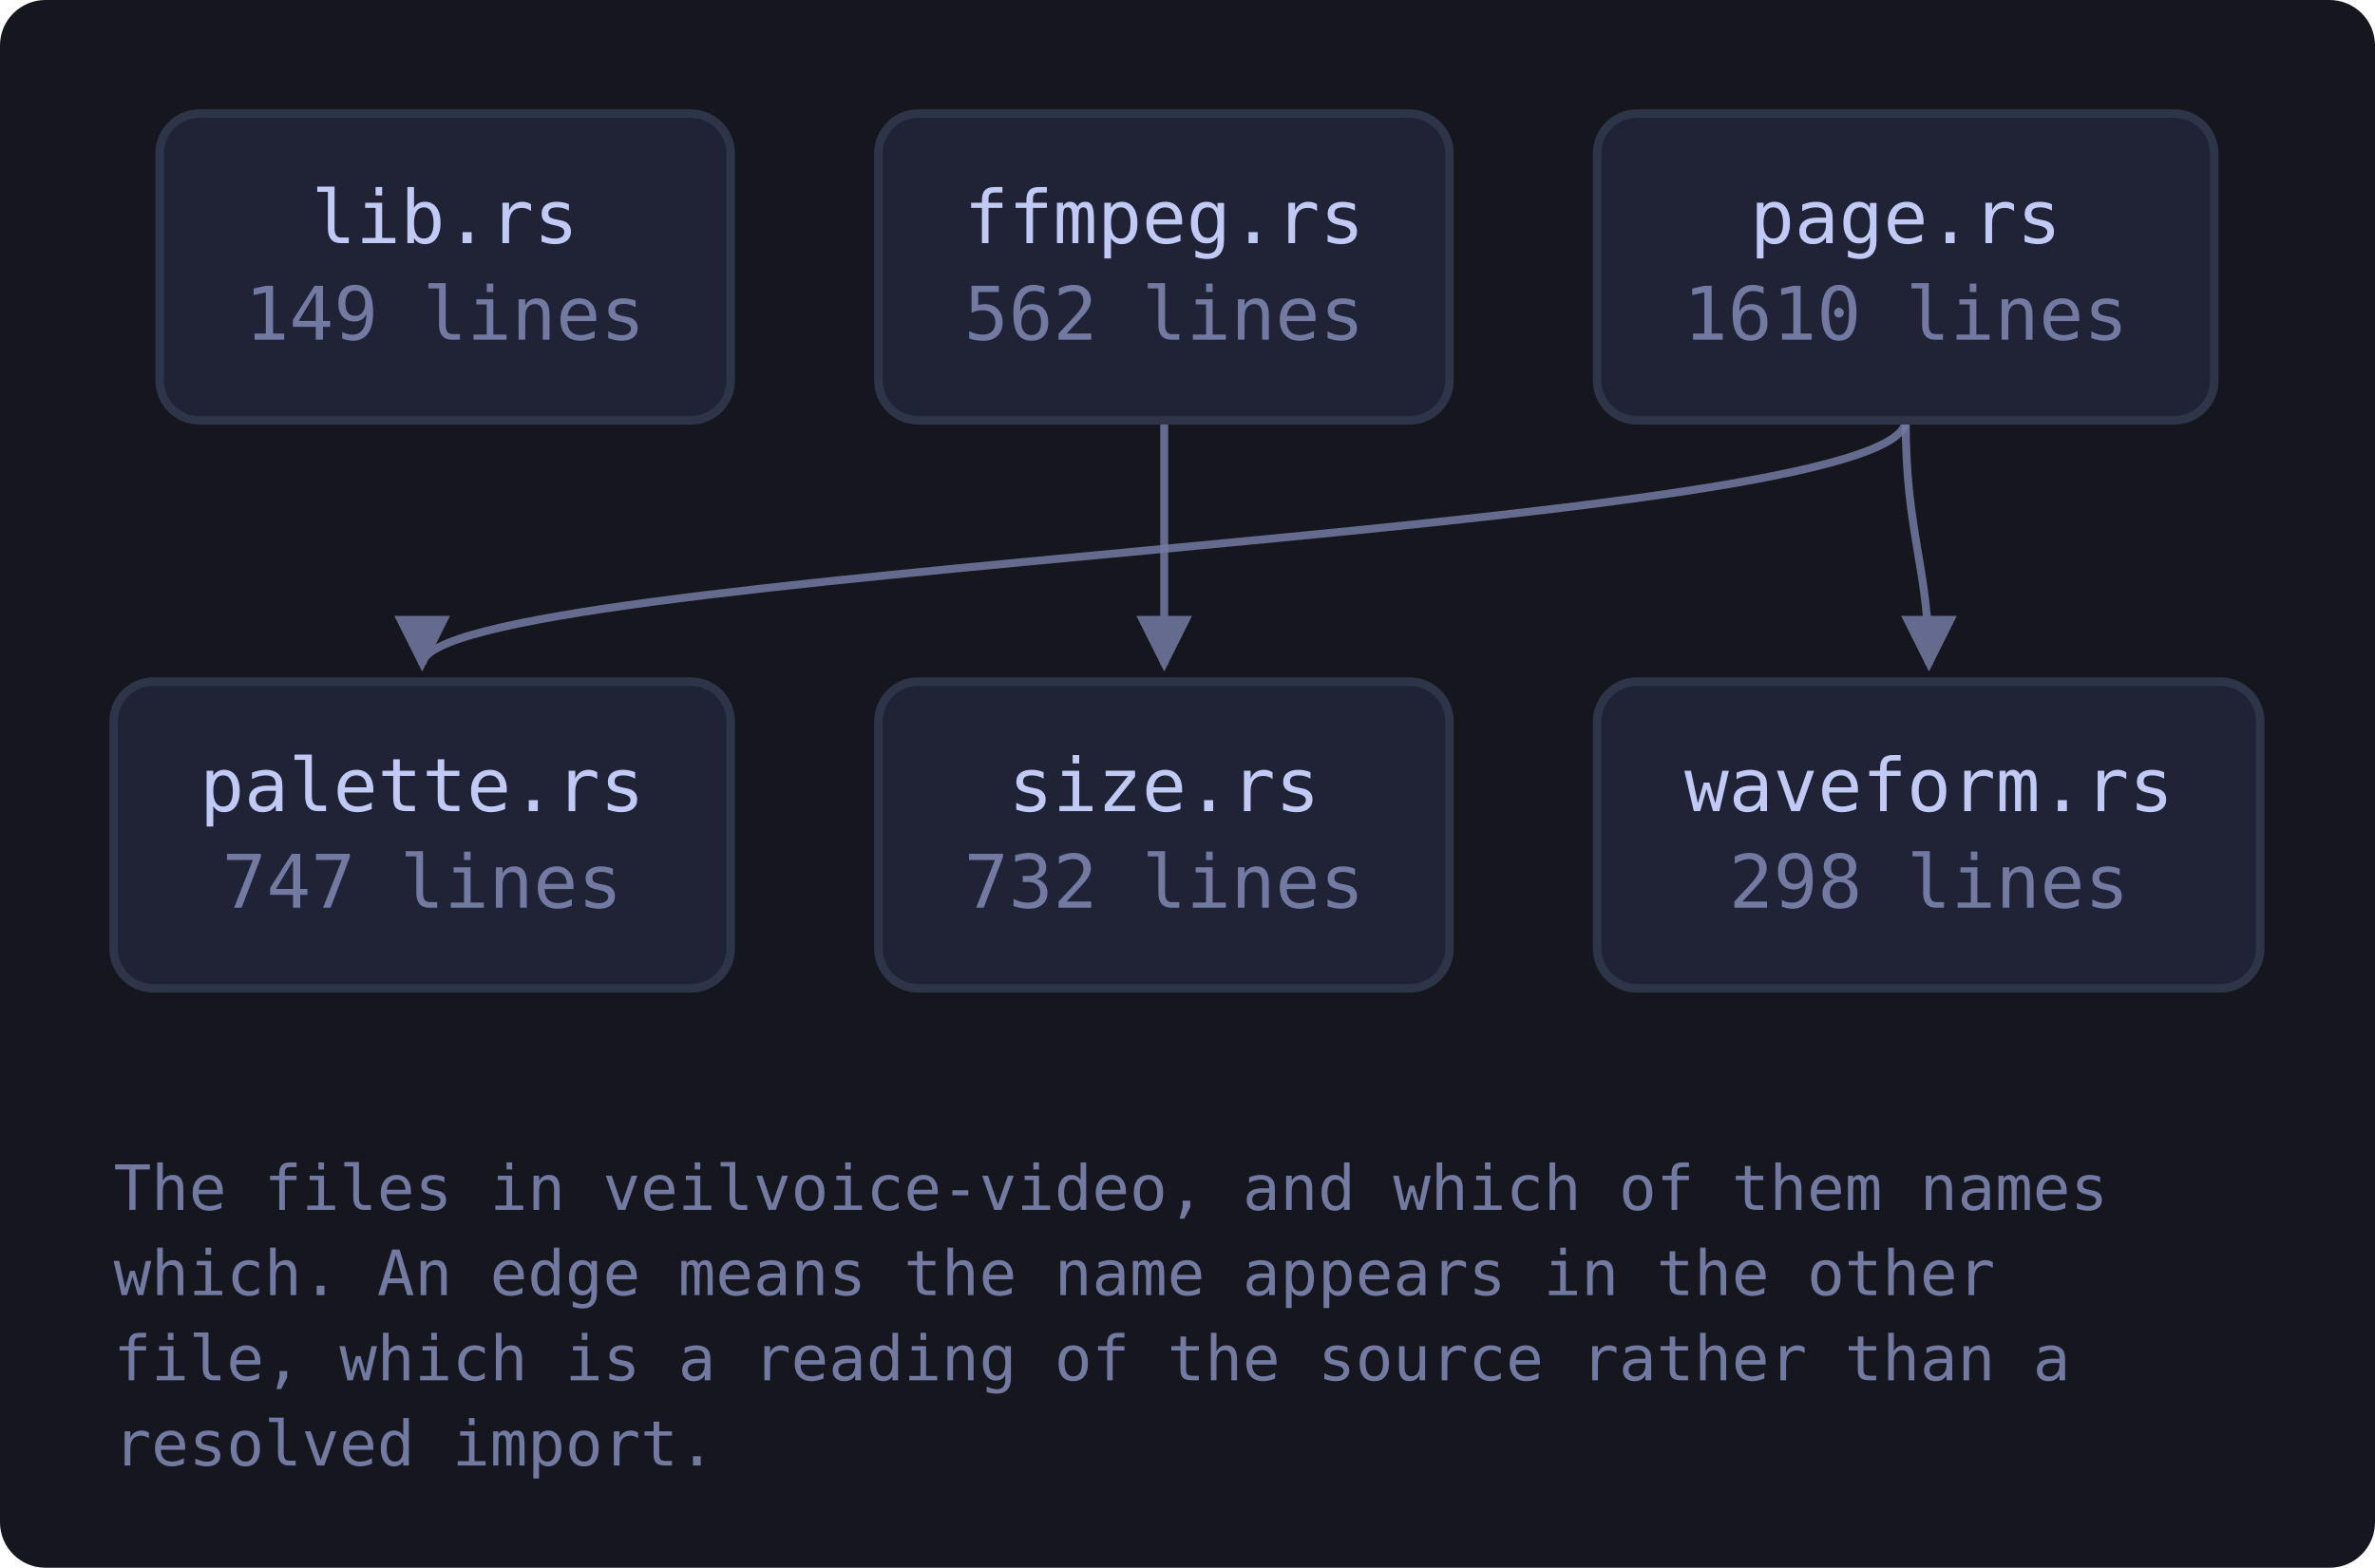
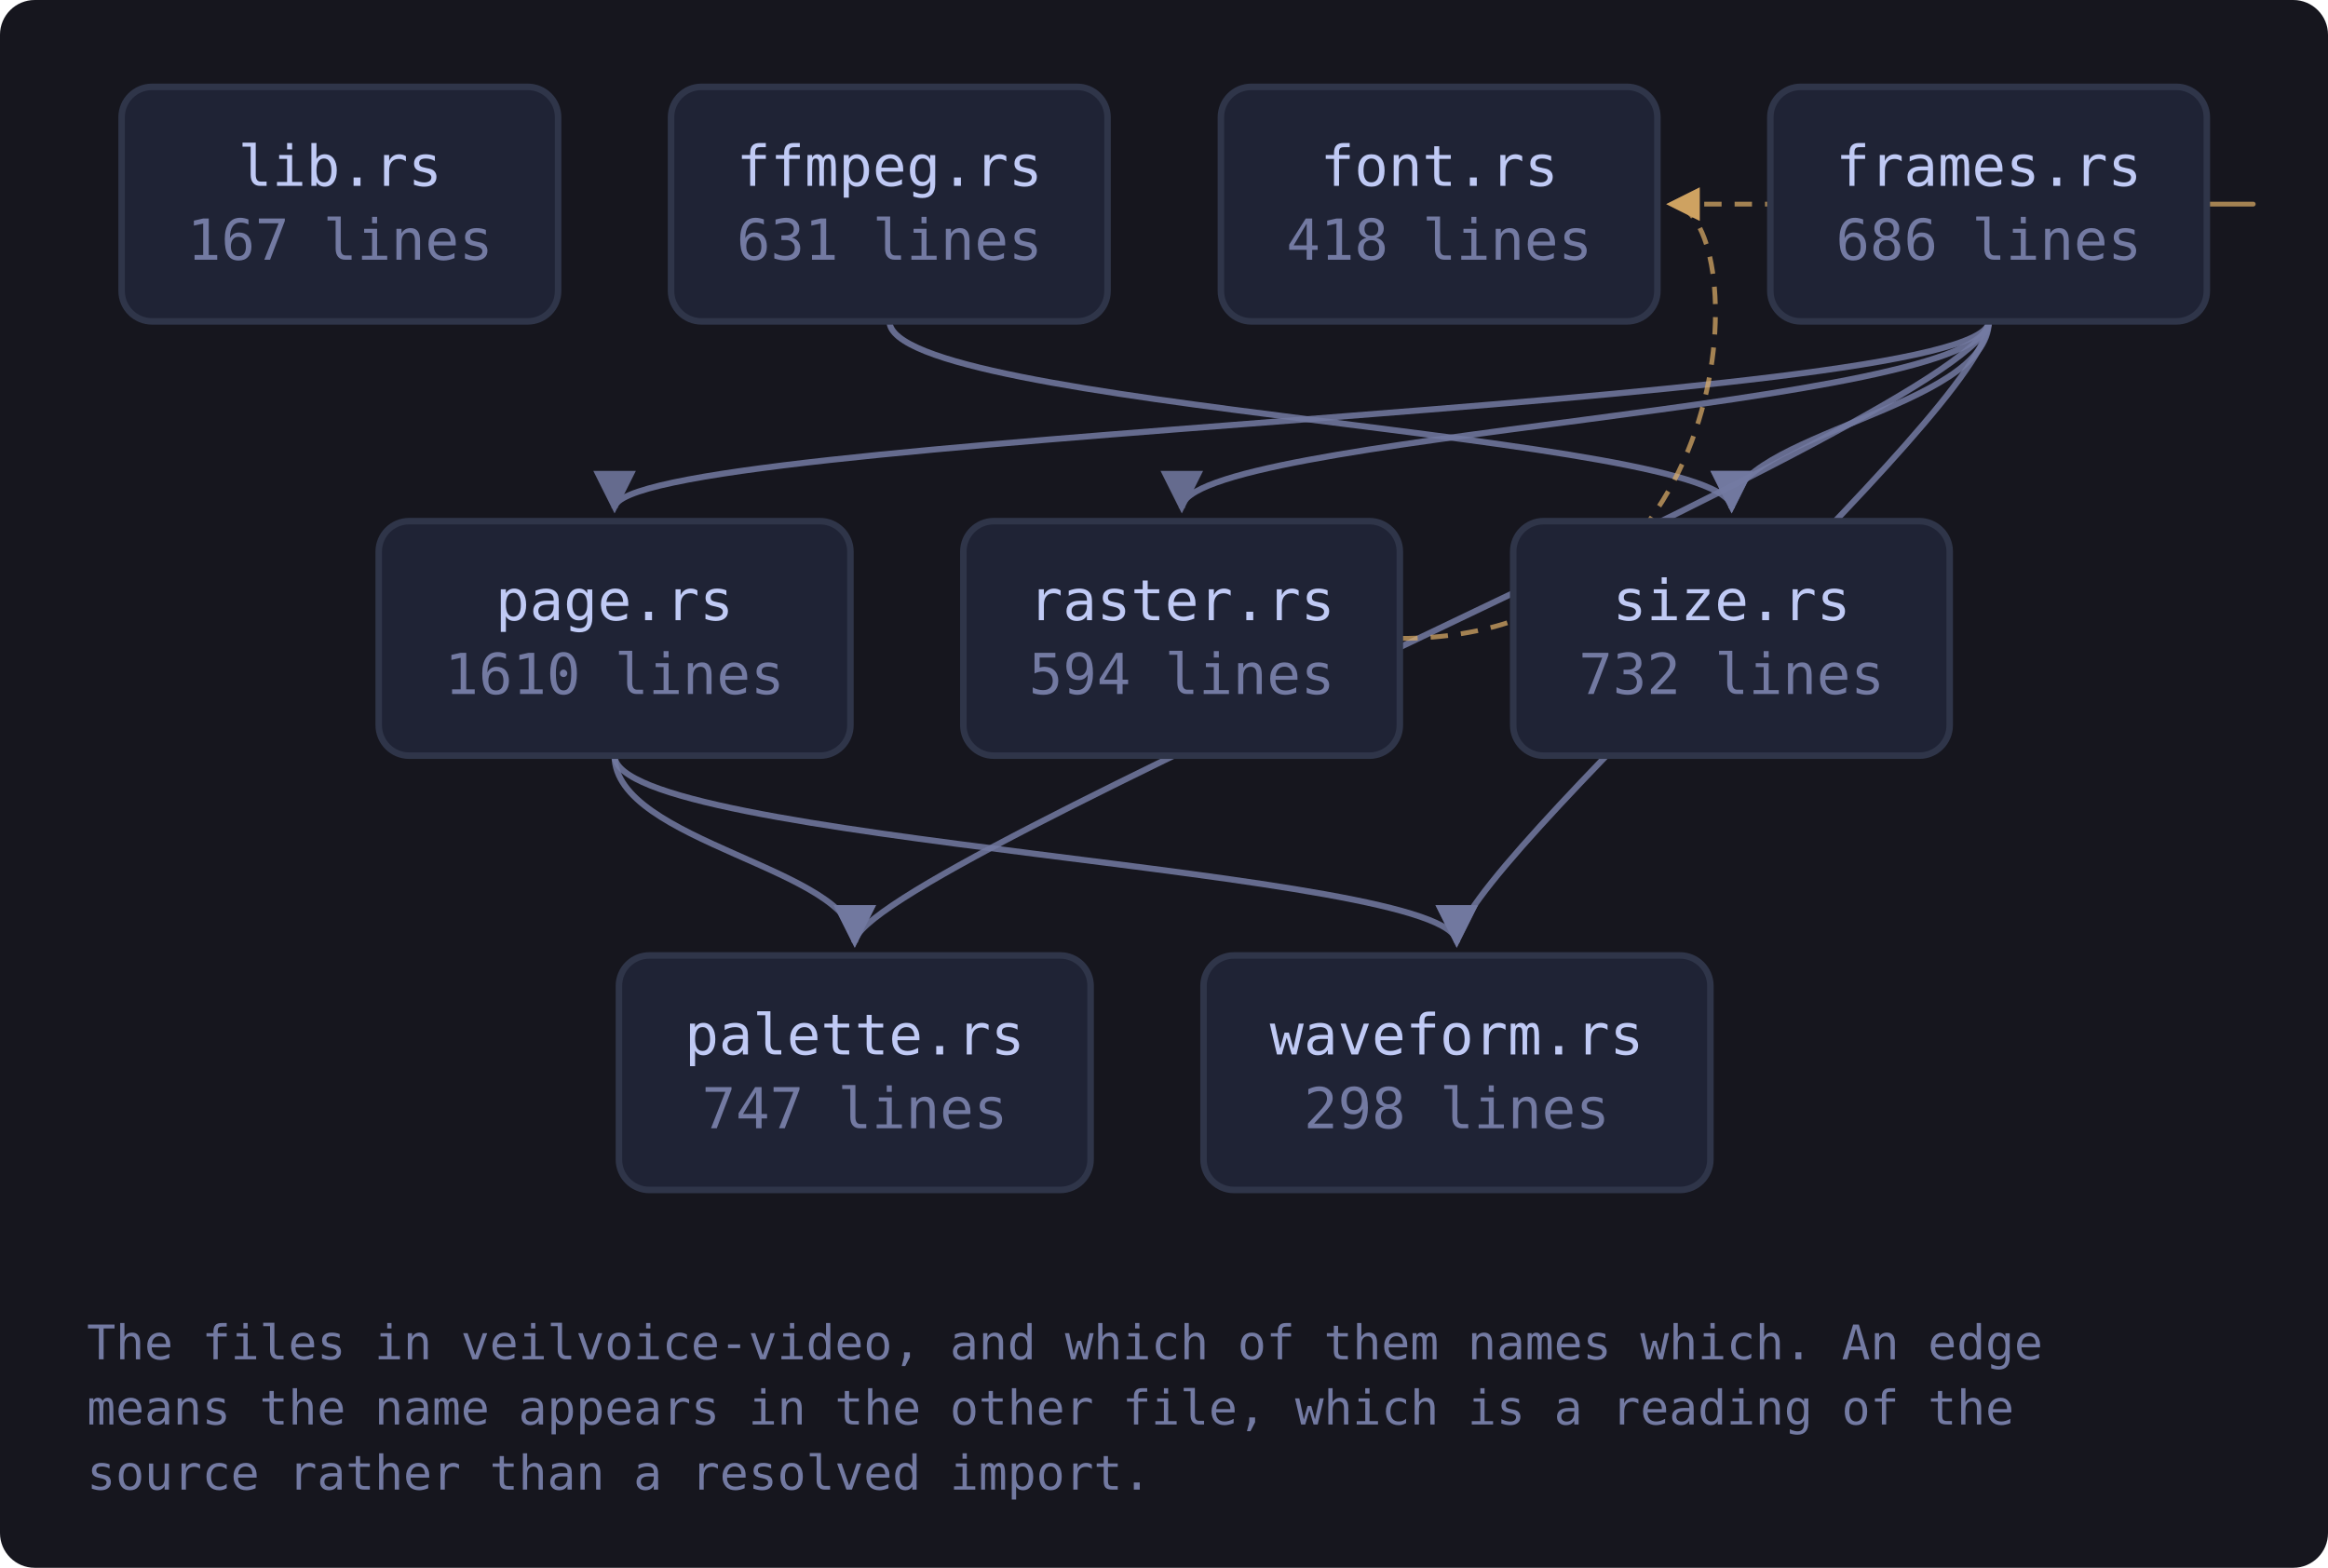
- <svg xmlns="http://www.w3.org/2000/svg" viewBox="0 0 418 276" width="418" height="276" style="max-width:100%;height:auto" role="img" aria-label="flowchart">
+ <svg xmlns="http://www.w3.org/2000/svg" viewBox="0 0 536 361" width="536" height="361" style="max-width:100%;height:auto" role="img" aria-label="flowchart">
  <defs>
    <marker id="a-muted" viewBox="0 0 8 8" refX="7" refY="4" markerWidth="7" markerHeight="7" orient="auto-start-reverse">
      <path d="M0 0 L8 4 L0 8 z" fill="var(--muted, #737aa2)" />
    </marker>
    <marker id="a-warn" viewBox="0 0 8 8" refX="7" refY="4" markerWidth="7" markerHeight="7" orient="auto-start-reverse">
      <path d="M0 0 L8 4 L0 8 z" fill="var(--warn, #e0af68)" />
    </marker>
    <marker id="a-accent" viewBox="0 0 8 8" refX="7" refY="4" markerWidth="7" markerHeight="7" orient="auto-start-reverse">
      <path d="M0 0 L8 4 L0 8 z" fill="var(--accent, #7aa2f7)" />
    </marker>
    <marker id="a-cyan" viewBox="0 0 8 8" refX="7" refY="4" markerWidth="7" markerHeight="7" orient="auto-start-reverse">
      <path d="M0 0 L8 4 L0 8 z" fill="var(--cyan, #7dcfff)" />
    </marker>
    <marker id="a-accent-2" viewBox="0 0 8 8" refX="7" refY="4" markerWidth="7" markerHeight="7" orient="auto-start-reverse">
      <path d="M0 0 L8 4 L0 8 z" fill="var(--accent-2, #bb9af7)" />
    </marker>
  </defs>
-   <rect x="0" y="0" width="418" height="276" fill="var(--bg-inset, #16161e)" rx="8" />
-   <path d="M204.9 74.0 C 204.9 94.0, 204.9 100.0, 204.9 117.0" fill="none" stroke="var(--muted, #737aa2)" stroke-width="1.4" opacity="0.85" marker-end="url(#a-muted)" />
-   <path d="M335.4 74.0 C 335.4 94.0, 74.3 100.0, 74.3 117.0" fill="none" stroke="var(--muted, #737aa2)" stroke-width="1.4" opacity="0.85" marker-end="url(#a-muted)" />
-   <path d="M335.4 74.0 C 335.4 94.0, 339.5 100.0, 339.5 117.0" fill="none" stroke="var(--muted, #737aa2)" stroke-width="1.4" opacity="0.85" marker-end="url(#a-muted)" />
+   <rect x="0" y="0" width="536" height="361" fill="var(--bg-inset, #16161e)" rx="8" />
+   <path d="M204.8 74.0 C 204.8 94.0, 398.7 100.0, 398.7 117.0" fill="none" stroke="var(--muted, #737aa2)" stroke-width="1.4" opacity="0.85" marker-end="url(#a-muted)" />
+   <path d="M508.2 47.0 C 530.2 47.0, 530.2 47.0, 384.6 47.0" fill="none" stroke="var(--warn, #e0af68)" stroke-width="1.1" opacity="0.7" stroke-dasharray="4 3" marker-end="url(#a-warn)" />
+   <path d="M457.9 74.0 C 457.9 94.0, 141.5 100.0, 141.5 117.0" fill="none" stroke="var(--muted, #737aa2)" stroke-width="1.4" opacity="0.85" marker-end="url(#a-muted)" />
+   <path d="M457.9 74.0 C 457.9 94.0, 196.8 200.0, 196.8 217.0" fill="none" stroke="var(--muted, #737aa2)" stroke-width="1.4" opacity="0.85" marker-end="url(#a-muted)" />
+   <path d="M457.9 74.0 C 457.9 94.0, 272.1 100.0, 272.1 117.0" fill="none" stroke="var(--muted, #737aa2)" stroke-width="1.4" opacity="0.85" marker-end="url(#a-muted)" />
+   <path d="M457.9 74.0 C 457.9 94.0, 398.7 100.0, 398.7 117.0" fill="none" stroke="var(--muted, #737aa2)" stroke-width="1.4" opacity="0.85" marker-end="url(#a-muted)" />
+   <path d="M457.9 74.0 C 457.9 94.0, 335.4 200.0, 335.4 217.0" fill="none" stroke="var(--muted, #737aa2)" stroke-width="1.4" opacity="0.85" marker-end="url(#a-muted)" />
+   <path d="M141.5 174.0 C 141.5 194.0, 196.8 200.0, 196.8 217.0" fill="none" stroke="var(--muted, #737aa2)" stroke-width="1.4" opacity="0.85" marker-end="url(#a-muted)" />
+   <path d="M141.5 174.0 C 141.5 194.0, 335.4 200.0, 335.4 217.0" fill="none" stroke="var(--muted, #737aa2)" stroke-width="1.4" opacity="0.85" marker-end="url(#a-muted)" />
+   <path d="M322.4 147.0 C 403.6 147.0, 403.6 47.0, 384.6 47.0" fill="none" stroke="var(--warn, #e0af68)" stroke-width="1.1" opacity="0.7" stroke-dasharray="4 3" marker-end="url(#a-warn)" />
  <a href="https://github.com/tilas01/veilvoice/blob/main/crates/veilvoice-video/src/lib.rs" target="_blank" rel="noopener noreferrer">
-     <rect x="28.1" y="20.0" width="100.5" height="54.0" rx="7" fill="var(--bg-soft, #1f2335)" stroke="var(--border, #2f3549)" stroke-width="1.5" />
+     <rect x="28.0" y="20.0" width="100.5" height="54.0" rx="7" fill="var(--bg-soft, #1f2335)" stroke="var(--border, #2f3549)" stroke-width="1.5" />
    <text x="78.3" y="42.8" font-family="ui-monospace, SFMono-Regular, Menlo, Consolas, monospace" font-size="13" fill="var(--fg, #c0caf5)" text-anchor="middle">lib.rs</text>
-     <text x="78.3" y="59.8" font-family="ui-monospace, SFMono-Regular, Menlo, Consolas, monospace" font-size="13" fill="var(--muted, #737aa2)" text-anchor="middle">149 lines</text>
+     <text x="78.3" y="59.8" font-family="ui-monospace, SFMono-Regular, Menlo, Consolas, monospace" font-size="13" fill="var(--muted, #737aa2)" text-anchor="middle">167 lines</text>
  </a>
  <a href="https://github.com/tilas01/veilvoice/blob/main/crates/veilvoice-video/src/ffmpeg.rs" target="_blank" rel="noopener noreferrer">
-     <rect x="154.6" y="20.0" width="100.5" height="54.0" rx="7" fill="var(--bg-soft, #1f2335)" stroke="var(--border, #2f3549)" stroke-width="1.5" />
-     <text x="204.9" y="42.8" font-family="ui-monospace, SFMono-Regular, Menlo, Consolas, monospace" font-size="13" fill="var(--fg, #c0caf5)" text-anchor="middle">ffmpeg.rs</text>
-     <text x="204.9" y="59.8" font-family="ui-monospace, SFMono-Regular, Menlo, Consolas, monospace" font-size="13" fill="var(--muted, #737aa2)" text-anchor="middle">562 lines</text>
+     <rect x="154.5" y="20.0" width="100.5" height="54.0" rx="7" fill="var(--bg-soft, #1f2335)" stroke="var(--border, #2f3549)" stroke-width="1.5" />
+     <text x="204.8" y="42.8" font-family="ui-monospace, SFMono-Regular, Menlo, Consolas, monospace" font-size="13" fill="var(--fg, #c0caf5)" text-anchor="middle">ffmpeg.rs</text>
+     <text x="204.8" y="59.8" font-family="ui-monospace, SFMono-Regular, Menlo, Consolas, monospace" font-size="13" fill="var(--muted, #737aa2)" text-anchor="middle">631 lines</text>
+   </a>
+   <a href="https://github.com/tilas01/veilvoice/blob/main/crates/veilvoice-video/src/font.rs" target="_blank" rel="noopener noreferrer">
+     <rect x="281.1" y="20.0" width="100.5" height="54.0" rx="7" fill="var(--bg-soft, #1f2335)" stroke="var(--border, #2f3549)" stroke-width="1.5" />
+     <text x="331.4" y="42.8" font-family="ui-monospace, SFMono-Regular, Menlo, Consolas, monospace" font-size="13" fill="var(--fg, #c0caf5)" text-anchor="middle">font.rs</text>
+     <text x="331.4" y="59.8" font-family="ui-monospace, SFMono-Regular, Menlo, Consolas, monospace" font-size="13" fill="var(--muted, #737aa2)" text-anchor="middle">418 lines</text>
+   </a>
+   <a href="https://github.com/tilas01/veilvoice/blob/main/crates/veilvoice-video/src/frames.rs" target="_blank" rel="noopener noreferrer">
+     <rect x="407.6" y="20.0" width="100.5" height="54.0" rx="7" fill="var(--bg-soft, #1f2335)" stroke="var(--border, #2f3549)" stroke-width="1.5" />
+     <text x="457.9" y="42.8" font-family="ui-monospace, SFMono-Regular, Menlo, Consolas, monospace" font-size="13" fill="var(--fg, #c0caf5)" text-anchor="middle">frames.rs</text>
+     <text x="457.9" y="59.8" font-family="ui-monospace, SFMono-Regular, Menlo, Consolas, monospace" font-size="13" fill="var(--muted, #737aa2)" text-anchor="middle">686 lines</text>
  </a>
  <a href="https://github.com/tilas01/veilvoice/blob/main/crates/veilvoice-video/src/page.rs" target="_blank" rel="noopener noreferrer">
-     <rect x="281.1" y="20.0" width="108.6" height="54.0" rx="7" fill="var(--bg-soft, #1f2335)" stroke="var(--border, #2f3549)" stroke-width="1.5" />
-     <text x="335.4" y="42.8" font-family="ui-monospace, SFMono-Regular, Menlo, Consolas, monospace" font-size="13" fill="var(--fg, #c0caf5)" text-anchor="middle">page.rs</text>
-     <text x="335.4" y="59.8" font-family="ui-monospace, SFMono-Regular, Menlo, Consolas, monospace" font-size="13" fill="var(--muted, #737aa2)" text-anchor="middle">1610 lines</text>
+     <rect x="87.2" y="120.0" width="108.6" height="54.0" rx="7" fill="var(--bg-soft, #1f2335)" stroke="var(--border, #2f3549)" stroke-width="1.5" />
+     <text x="141.5" y="142.8" font-family="ui-monospace, SFMono-Regular, Menlo, Consolas, monospace" font-size="13" fill="var(--fg, #c0caf5)" text-anchor="middle">page.rs</text>
+     <text x="141.5" y="159.8" font-family="ui-monospace, SFMono-Regular, Menlo, Consolas, monospace" font-size="13" fill="var(--muted, #737aa2)" text-anchor="middle">1610 lines</text>
  </a>
  <a href="https://github.com/tilas01/veilvoice/blob/main/crates/veilvoice-video/src/palette.rs" target="_blank" rel="noopener noreferrer">
-     <rect x="20.0" y="120.0" width="108.6" height="54.0" rx="7" fill="var(--bg-soft, #1f2335)" stroke="var(--border, #2f3549)" stroke-width="1.5" />
-     <text x="74.3" y="142.8" font-family="ui-monospace, SFMono-Regular, Menlo, Consolas, monospace" font-size="13" fill="var(--fg, #c0caf5)" text-anchor="middle">palette.rs</text>
-     <text x="74.3" y="159.8" font-family="ui-monospace, SFMono-Regular, Menlo, Consolas, monospace" font-size="13" fill="var(--muted, #737aa2)" text-anchor="middle">747 lines</text>
+     <rect x="142.5" y="220.0" width="108.6" height="54.0" rx="7" fill="var(--bg-soft, #1f2335)" stroke="var(--border, #2f3549)" stroke-width="1.5" />
+     <text x="196.8" y="242.8" font-family="ui-monospace, SFMono-Regular, Menlo, Consolas, monospace" font-size="13" fill="var(--fg, #c0caf5)" text-anchor="middle">palette.rs</text>
+     <text x="196.8" y="259.8" font-family="ui-monospace, SFMono-Regular, Menlo, Consolas, monospace" font-size="13" fill="var(--muted, #737aa2)" text-anchor="middle">747 lines</text>
+   </a>
+   <a href="https://github.com/tilas01/veilvoice/blob/main/crates/veilvoice-video/src/raster.rs" target="_blank" rel="noopener noreferrer">
+     <rect x="221.8" y="120.0" width="100.5" height="54.0" rx="7" fill="var(--bg-soft, #1f2335)" stroke="var(--border, #2f3549)" stroke-width="1.5" />
+     <text x="272.1" y="142.8" font-family="ui-monospace, SFMono-Regular, Menlo, Consolas, monospace" font-size="13" fill="var(--fg, #c0caf5)" text-anchor="middle">raster.rs</text>
+     <text x="272.1" y="159.8" font-family="ui-monospace, SFMono-Regular, Menlo, Consolas, monospace" font-size="13" fill="var(--muted, #737aa2)" text-anchor="middle">594 lines</text>
  </a>
  <a href="https://github.com/tilas01/veilvoice/blob/main/crates/veilvoice-video/src/size.rs" target="_blank" rel="noopener noreferrer">
-     <rect x="154.6" y="120.0" width="100.5" height="54.0" rx="7" fill="var(--bg-soft, #1f2335)" stroke="var(--border, #2f3549)" stroke-width="1.5" />
-     <text x="204.9" y="142.8" font-family="ui-monospace, SFMono-Regular, Menlo, Consolas, monospace" font-size="13" fill="var(--fg, #c0caf5)" text-anchor="middle">size.rs</text>
-     <text x="204.9" y="159.8" font-family="ui-monospace, SFMono-Regular, Menlo, Consolas, monospace" font-size="13" fill="var(--muted, #737aa2)" text-anchor="middle">732 lines</text>
+     <rect x="348.4" y="120.0" width="100.5" height="54.0" rx="7" fill="var(--bg-soft, #1f2335)" stroke="var(--border, #2f3549)" stroke-width="1.5" />
+     <text x="398.7" y="142.8" font-family="ui-monospace, SFMono-Regular, Menlo, Consolas, monospace" font-size="13" fill="var(--fg, #c0caf5)" text-anchor="middle">size.rs</text>
+     <text x="398.7" y="159.8" font-family="ui-monospace, SFMono-Regular, Menlo, Consolas, monospace" font-size="13" fill="var(--muted, #737aa2)" text-anchor="middle">732 lines</text>
  </a>
  <a href="https://github.com/tilas01/veilvoice/blob/main/crates/veilvoice-video/src/waveform.rs" target="_blank" rel="noopener noreferrer">
-     <rect x="281.1" y="120.0" width="116.7" height="54.0" rx="7" fill="var(--bg-soft, #1f2335)" stroke="var(--border, #2f3549)" stroke-width="1.5" />
-     <text x="339.5" y="142.8" font-family="ui-monospace, SFMono-Regular, Menlo, Consolas, monospace" font-size="13" fill="var(--fg, #c0caf5)" text-anchor="middle">waveform.rs</text>
-     <text x="339.5" y="159.8" font-family="ui-monospace, SFMono-Regular, Menlo, Consolas, monospace" font-size="13" fill="var(--muted, #737aa2)" text-anchor="middle">298 lines</text>
+     <rect x="277.1" y="220.0" width="116.7" height="54.0" rx="7" fill="var(--bg-soft, #1f2335)" stroke="var(--border, #2f3549)" stroke-width="1.5" />
+     <text x="335.4" y="242.8" font-family="ui-monospace, SFMono-Regular, Menlo, Consolas, monospace" font-size="13" fill="var(--fg, #c0caf5)" text-anchor="middle">waveform.rs</text>
+     <text x="335.4" y="259.8" font-family="ui-monospace, SFMono-Regular, Menlo, Consolas, monospace" font-size="13" fill="var(--muted, #737aa2)" text-anchor="middle">298 lines</text>
  </a>
-   <text x="20.0" y="213.0" font-family="ui-monospace, SFMono-Regular, Menlo, Consolas, monospace" font-size="11" fill="var(--muted, #737aa2)">The files in veilvoice-video, and which of them names</text>
-   <text x="20.0" y="228.0" font-family="ui-monospace, SFMono-Regular, Menlo, Consolas, monospace" font-size="11" fill="var(--muted, #737aa2)">which. An edge means the name appears in the other</text>
-   <text x="20.0" y="243.0" font-family="ui-monospace, SFMono-Regular, Menlo, Consolas, monospace" font-size="11" fill="var(--muted, #737aa2)">file, which is a reading of the source rather than a</text>
-   <text x="20.0" y="258.0" font-family="ui-monospace, SFMono-Regular, Menlo, Consolas, monospace" font-size="11" fill="var(--muted, #737aa2)">resolved import.</text>
+   <text x="20.0" y="313.0" font-family="ui-monospace, SFMono-Regular, Menlo, Consolas, monospace" font-size="11" fill="var(--muted, #737aa2)">The files in veilvoice-video, and which of them names which. An edge</text>
+   <text x="20.0" y="328.0" font-family="ui-monospace, SFMono-Regular, Menlo, Consolas, monospace" font-size="11" fill="var(--muted, #737aa2)">means the name appears in the other file, which is a reading of the</text>
+   <text x="20.0" y="343.0" font-family="ui-monospace, SFMono-Regular, Menlo, Consolas, monospace" font-size="11" fill="var(--muted, #737aa2)">source rather than a resolved import.</text>
</svg>
